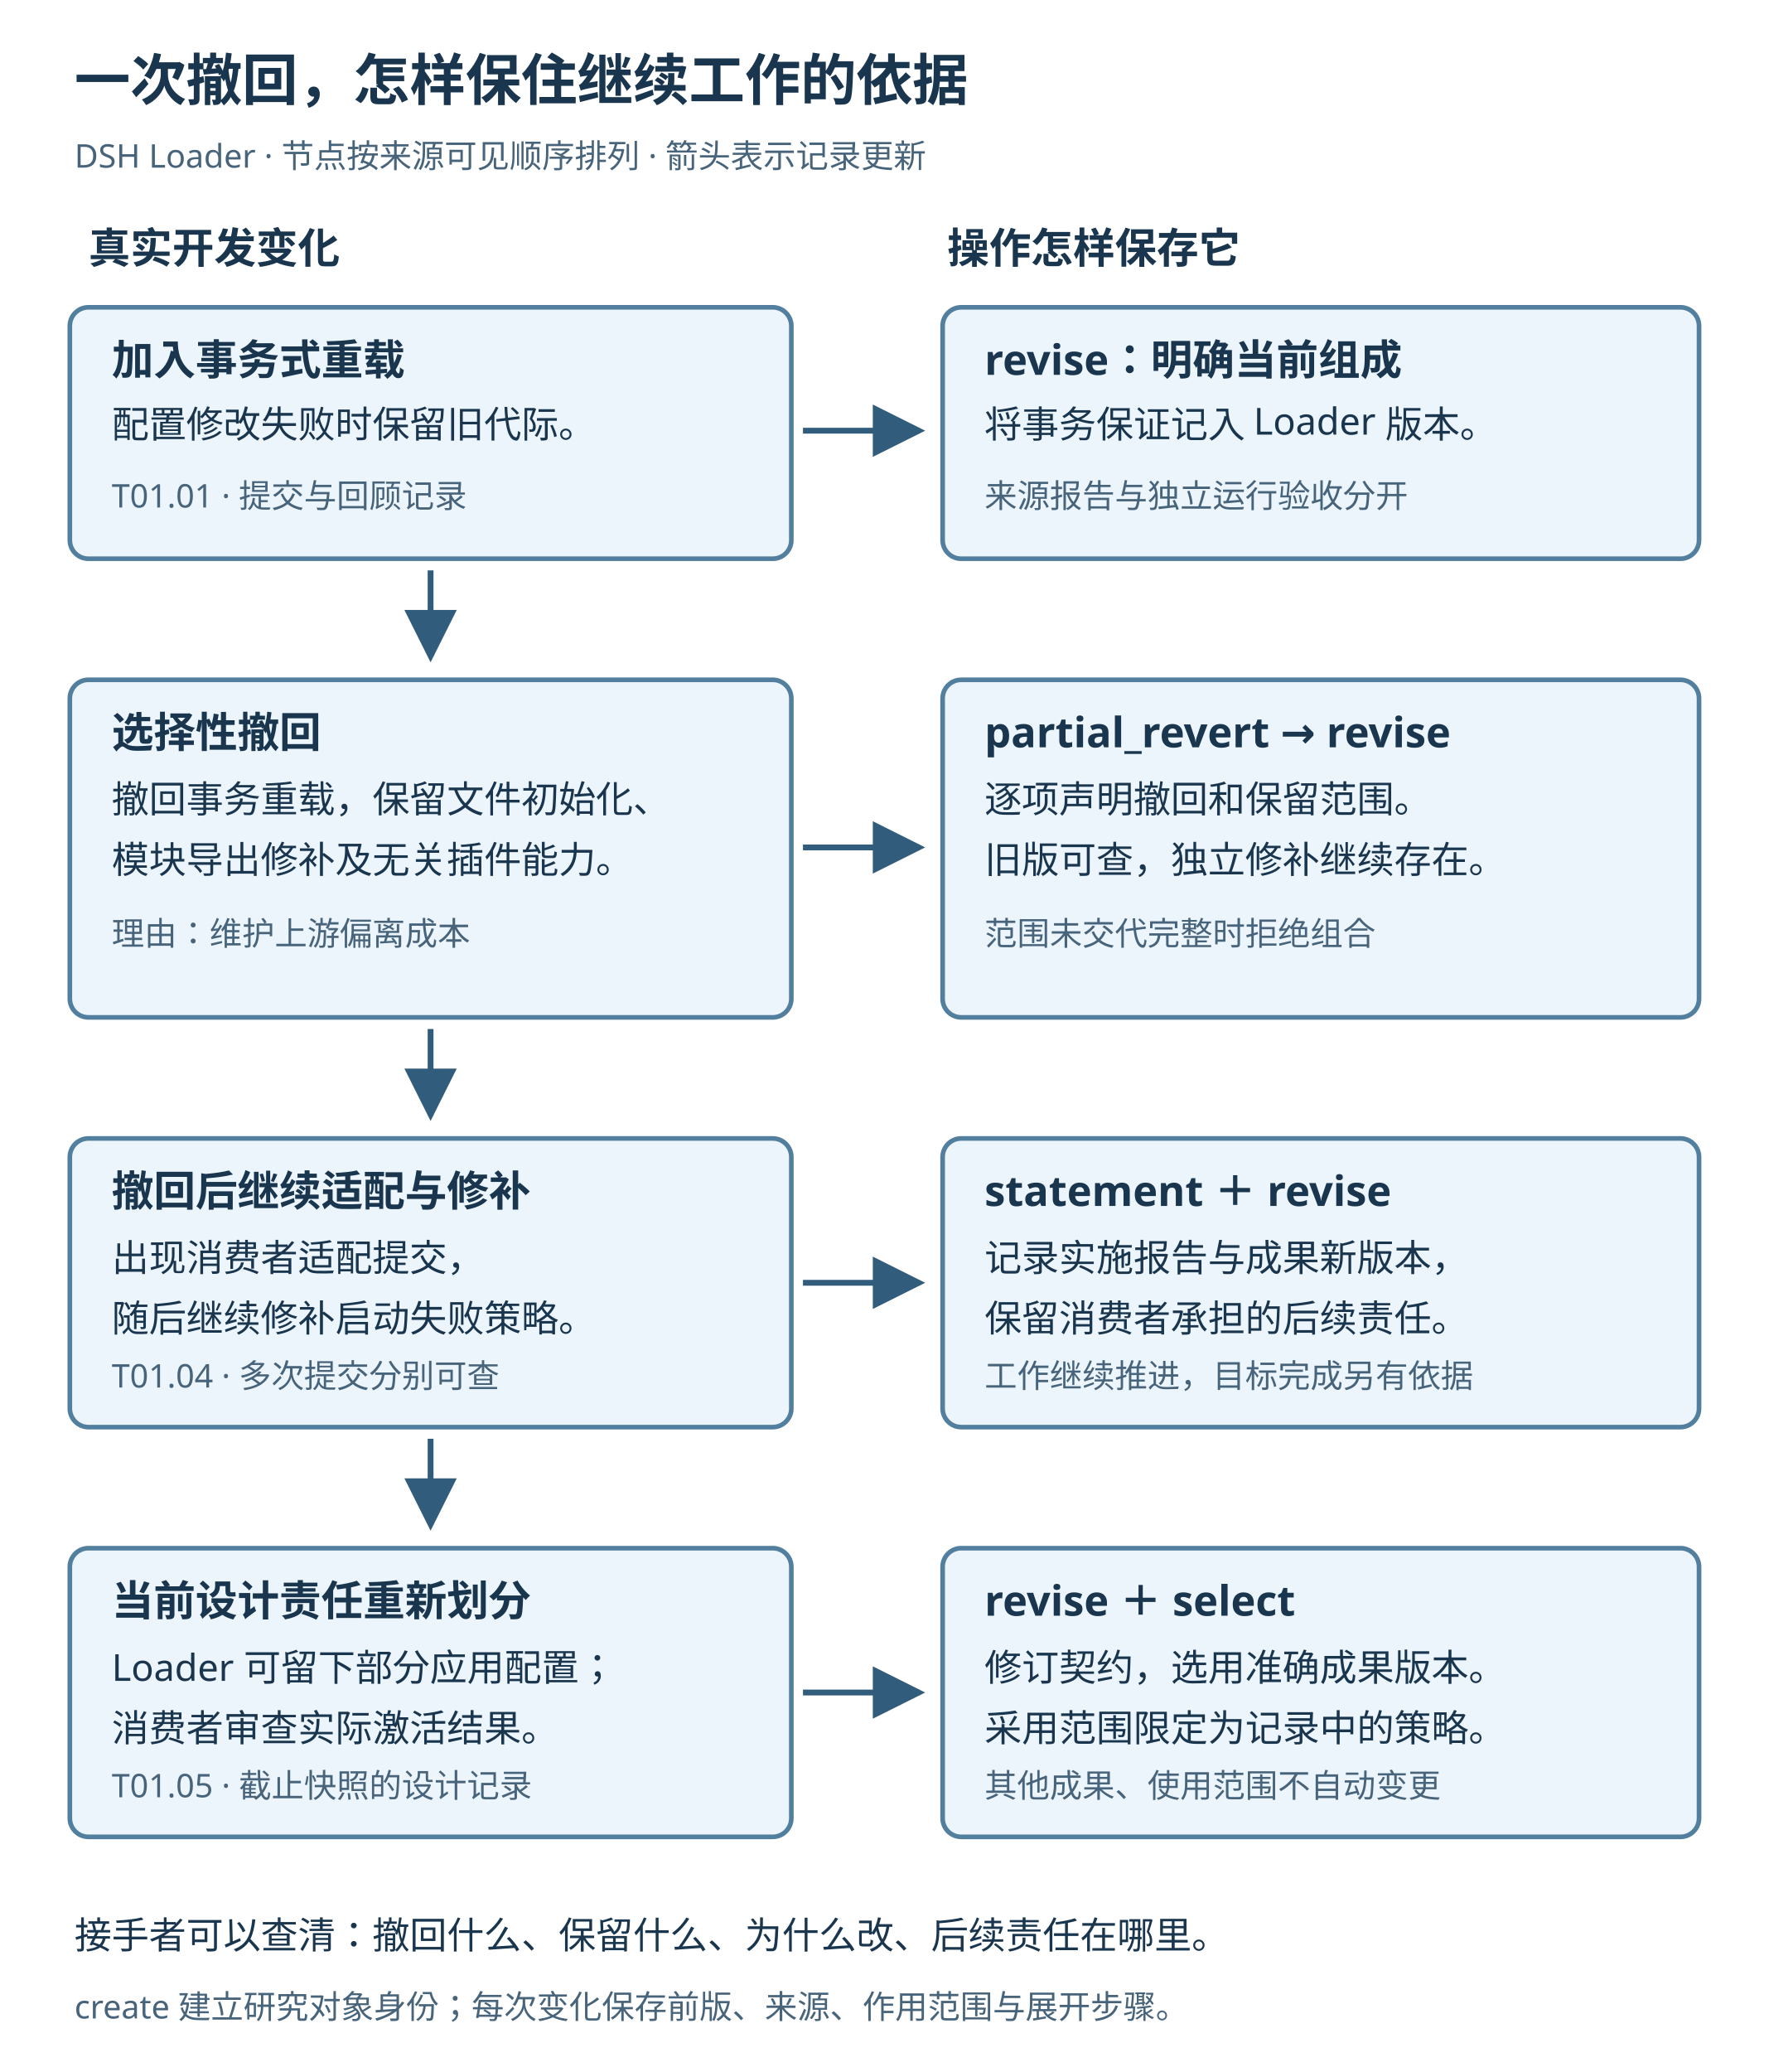
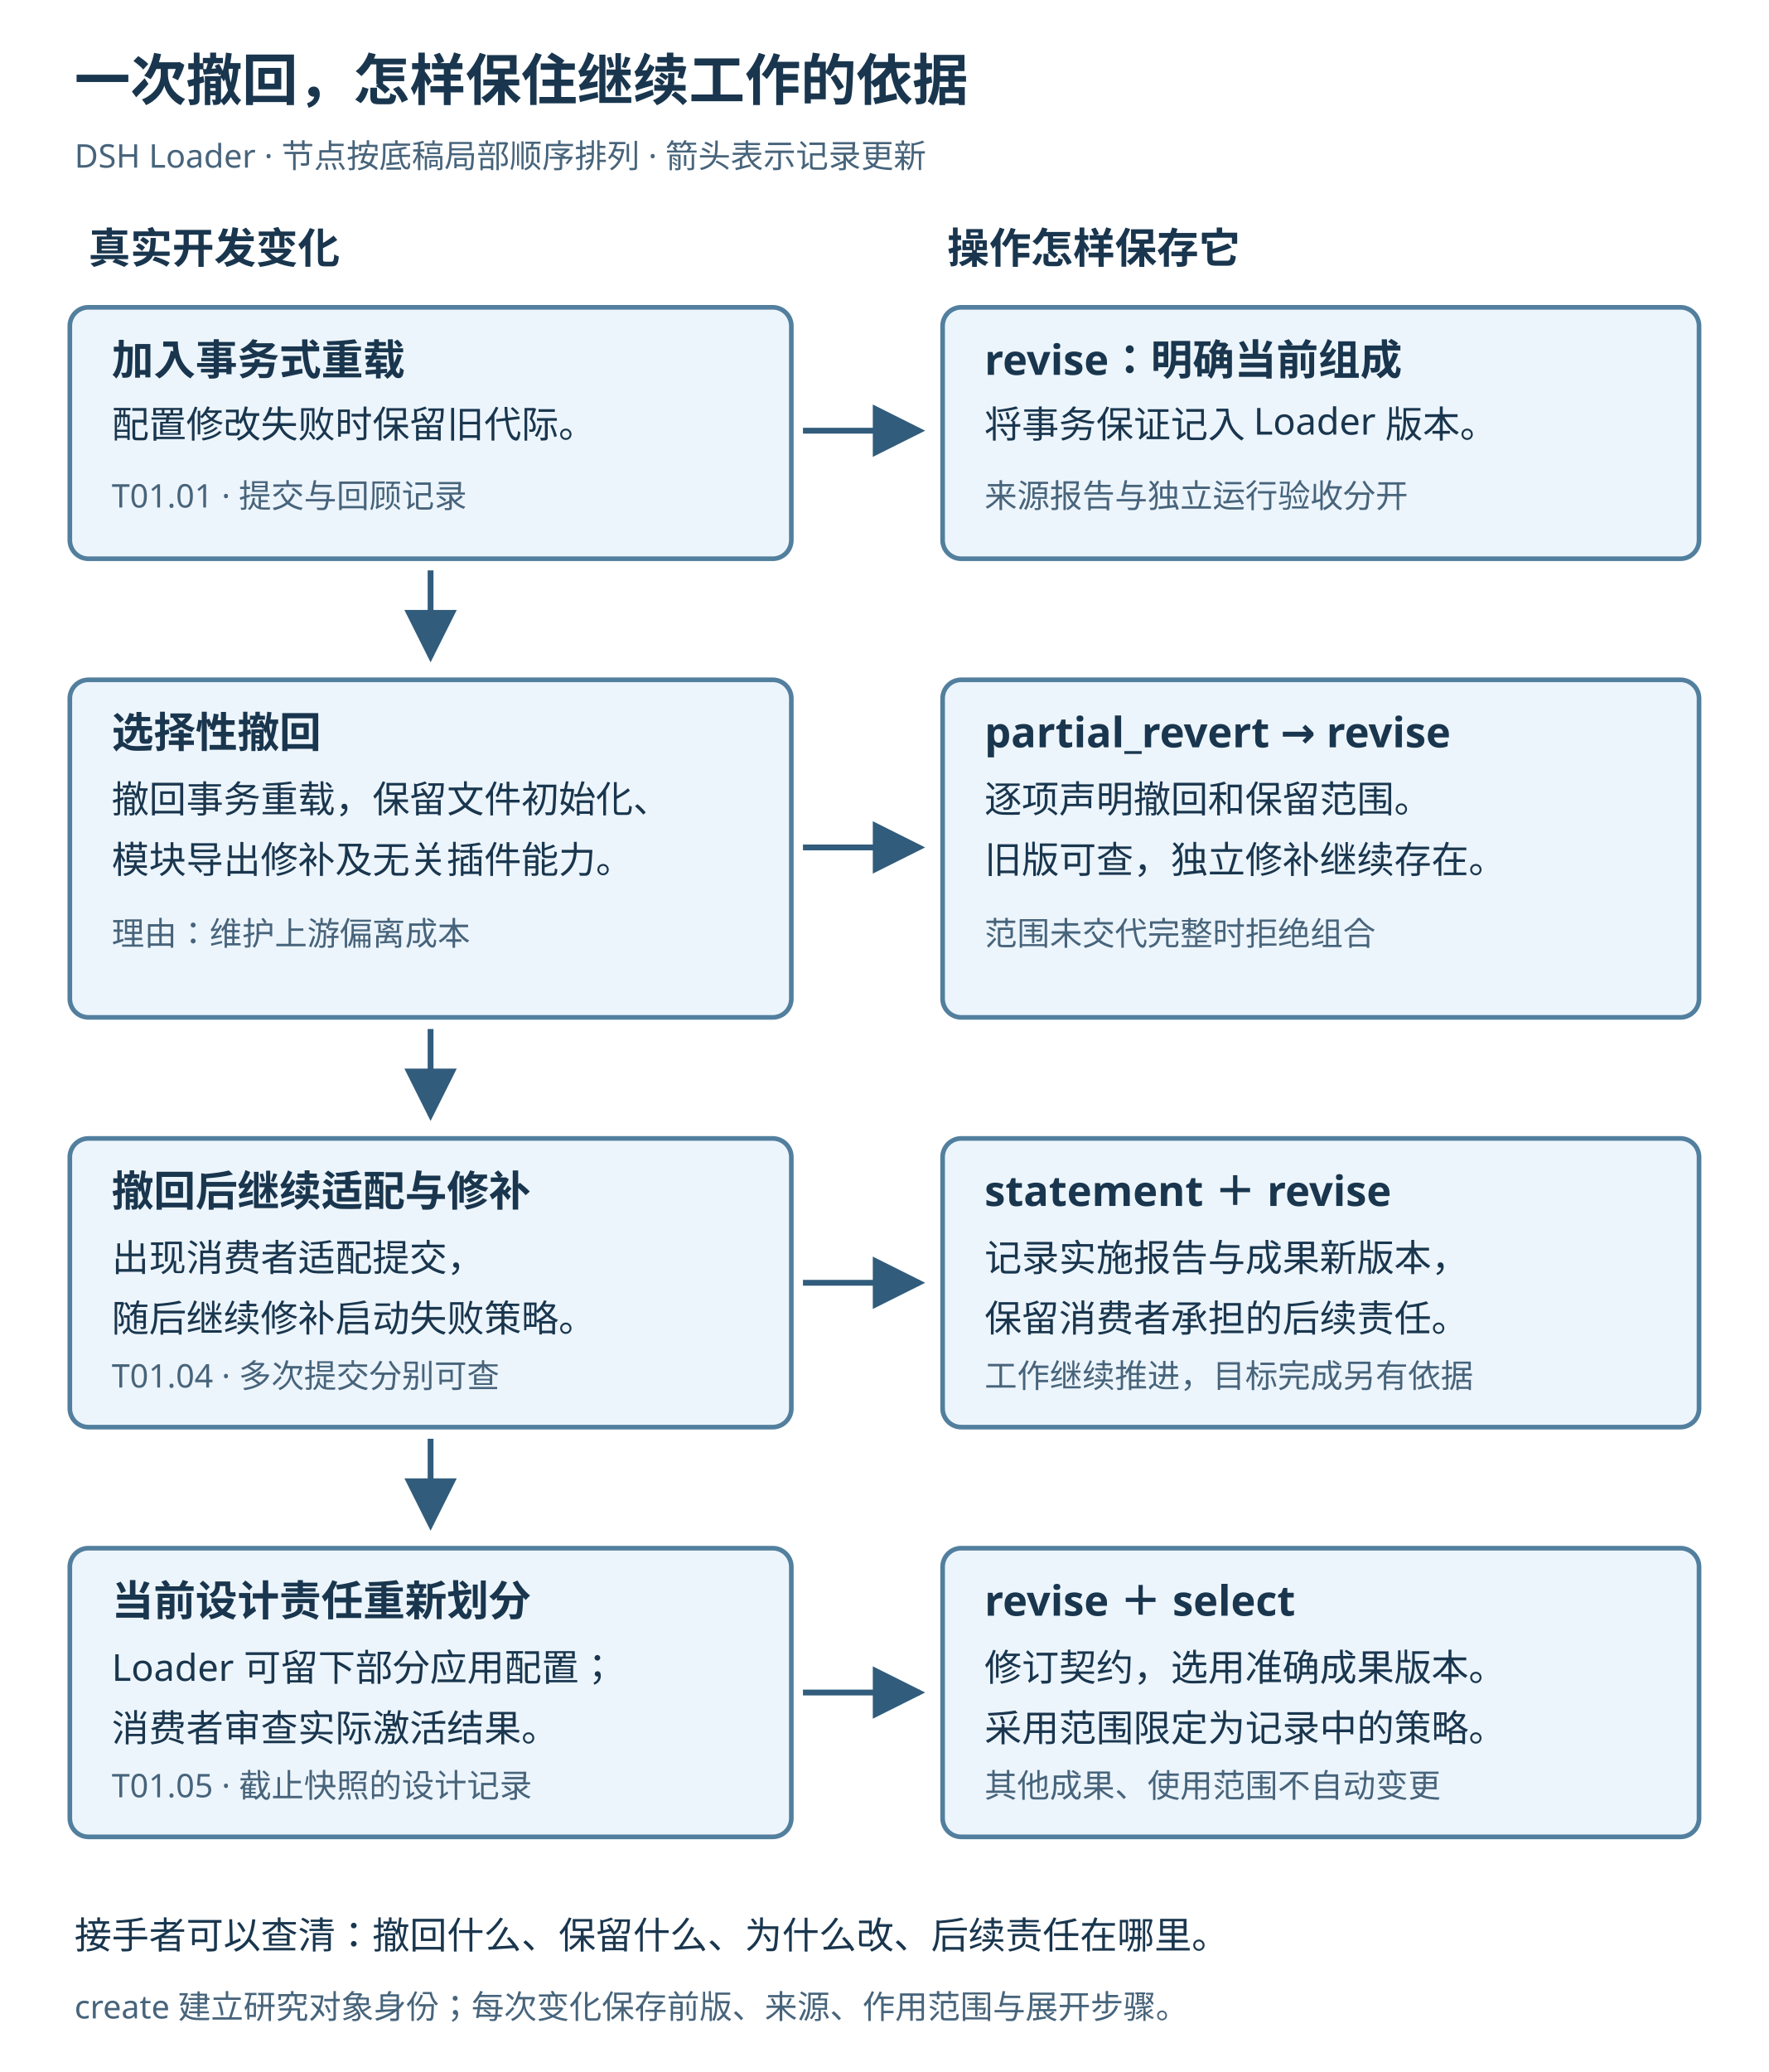
<svg xmlns="http://www.w3.org/2000/svg" width="760" height="890" viewBox="0 0 760 890" role="img" aria-label="Loader 局部撤回：开发变化、操作组合与留下的工作">
  <defs>
    <marker id="arrow" markerWidth="9" markerHeight="9" refX="8" refY="4.5" orient="auto">
      <path d="M0,0 L9,4.5 L0,9" fill="#315c7c" />
    </marker>
  </defs>
  <rect width="760" height="890" fill="#fff" />
  <style>text{font-family:'Microsoft YaHei',system-ui,sans-serif;fill:#19364e} .title{font-size:24px;font-weight:700}.head{font-size:18px;font-weight:700}.body{font-size:16px}.small{font-size:14px;fill:#47647b}.box{fill:#edf5fc;stroke:#527f9e;stroke-width:2}.line{stroke:#315c7c;stroke-width:2.5;fill:none;marker-end:url(#arrow)}</style>
  <text class="title" x="32" y="43">一次撤回，怎样保住继续工作的依据</text>
-   <text class="small" x="32" y="72">DSH Loader · 节点按来源可见顺序排列 · 箭头表示记录更新</text>
+   <text class="small" x="32" y="72">DSH Loader · 节点按底稿局部顺序排列 · 箭头表示记录更新</text>
  <text class="head" x="38" y="113">真实开发变化</text>
  <text class="head" x="407" y="113">操作怎样保存它</text>
  <rect class="box" x="30" y="132" width="310" height="108" rx="8" />
  <text class="head" x="48" y="161">加入事务式重载</text>
  <text class="body" x="48" y="188">配置修改失败时保留旧代际。</text>
  <text class="small" x="48" y="218">T01.01 · 提交与回顾记录</text>
  <path class="line" d="M345 185 H395" />
  <rect class="box" x="405" y="132" width="325" height="108" rx="8" />
  <text class="head" x="423" y="161">revise：明确当前组成</text>
  <text class="body" x="423" y="188">将事务保证记入 Loader 版本。</text>
  <text class="small" x="423" y="218">来源报告与独立运行验收分开</text>
  <path class="line" d="M185 245 V282" />
  <rect class="box" x="30" y="292" width="310" height="145" rx="8" />
  <text class="head" x="48" y="321">选择性撤回</text>
  <text class="body" x="48" y="349">撤回事务重载，保留文件初始化、</text>
  <text class="body" x="48" y="375">模块导出修补及无关插件能力。</text>
  <text class="small" x="48" y="406">理由：维护上游偏离成本</text>
  <path class="line" d="M345 364 H395" />
  <rect class="box" x="405" y="292" width="325" height="145" rx="8" />
  <text class="head" x="423" y="321">partial_revert → revise</text>
  <text class="body" x="423" y="349">逐项声明撤回和保留范围。</text>
  <text class="body" x="423" y="375">旧版可查，独立修补继续存在。</text>
  <text class="small" x="423" y="406">范围未交代完整时拒绝组合</text>
  <path class="line" d="M185 442 V479" />
  <rect class="box" x="30" y="489" width="310" height="124" rx="8" />
  <text class="head" x="48" y="518">撤回后继续适配与修补</text>
  <text class="body" x="48" y="546">出现消费者适配提交，</text>
  <text class="body" x="48" y="572">随后继续修补启动失败策略。</text>
  <text class="small" x="48" y="596">T01.04 · 多次提交分别可查</text>
  <path class="line" d="M345 551 H395" />
  <rect class="box" x="405" y="489" width="325" height="124" rx="8" />
  <text class="head" x="423" y="518">statement ＋ revise</text>
  <text class="body" x="423" y="546">记录实施报告与成果新版本，</text>
  <text class="body" x="423" y="572">保留消费者承担的后续责任。</text>
  <text class="small" x="423" y="596">工作继续推进，目标完成另有依据</text>
  <path class="line" d="M185 618 V655" />
  <rect class="box" x="30" y="665" width="310" height="124" rx="8" />
  <text class="head" x="48" y="694">当前设计责任重新划分</text>
  <text class="body" x="48" y="722">Loader 可留下部分应用配置；</text>
  <text class="body" x="48" y="748">消费者审查实际激活结果。</text>
  <text class="small" x="48" y="772">T01.05 · 截止快照的设计记录</text>
  <path class="line" d="M345 727 H395" />
  <rect class="box" x="405" y="665" width="325" height="124" rx="8" />
  <text class="head" x="423" y="694">revise ＋ select</text>
  <text class="body" x="423" y="722">修订契约，选用准确成果版本。</text>
  <text class="body" x="423" y="748">采用范围限定为记录中的策略。</text>
  <text class="small" x="423" y="772">其他成果、使用范围不自动变更</text>
  <text class="body" x="32" y="837">接手者可以查清：撤回什么、保留什么、为什么改、后续责任在哪里。</text>
  <text class="small" x="32" y="867">create 建立研究对象身份；每次变化保存前版、来源、作用范围与展开步骤。</text>
</svg>
